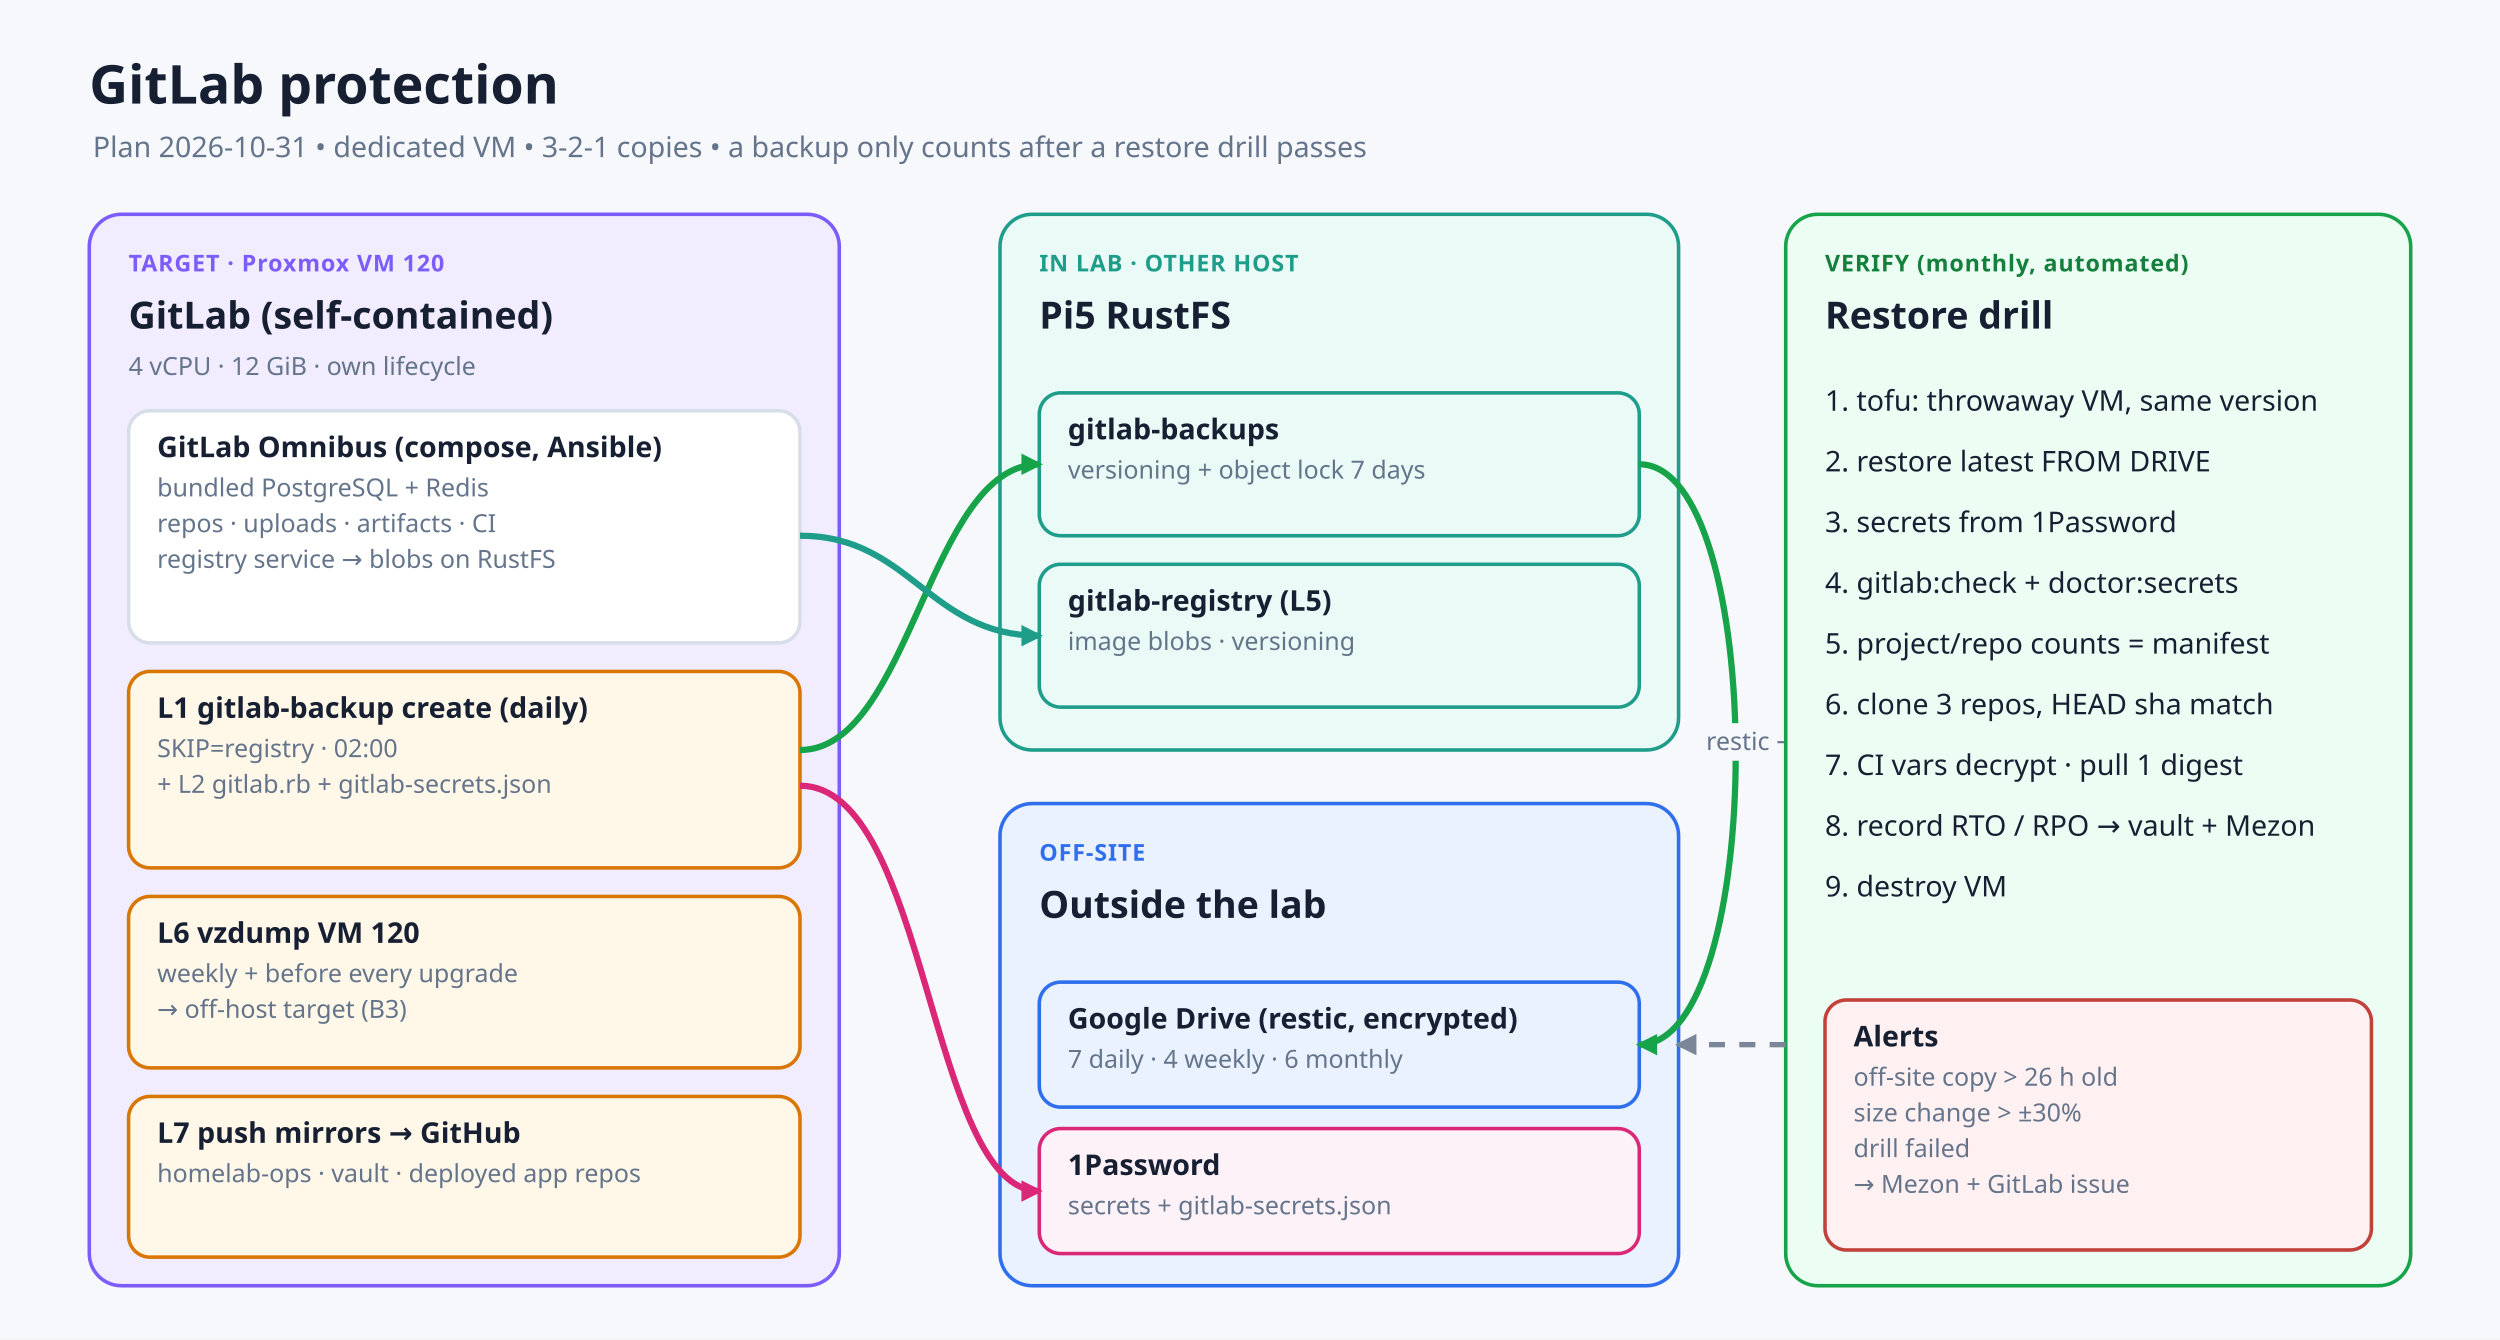
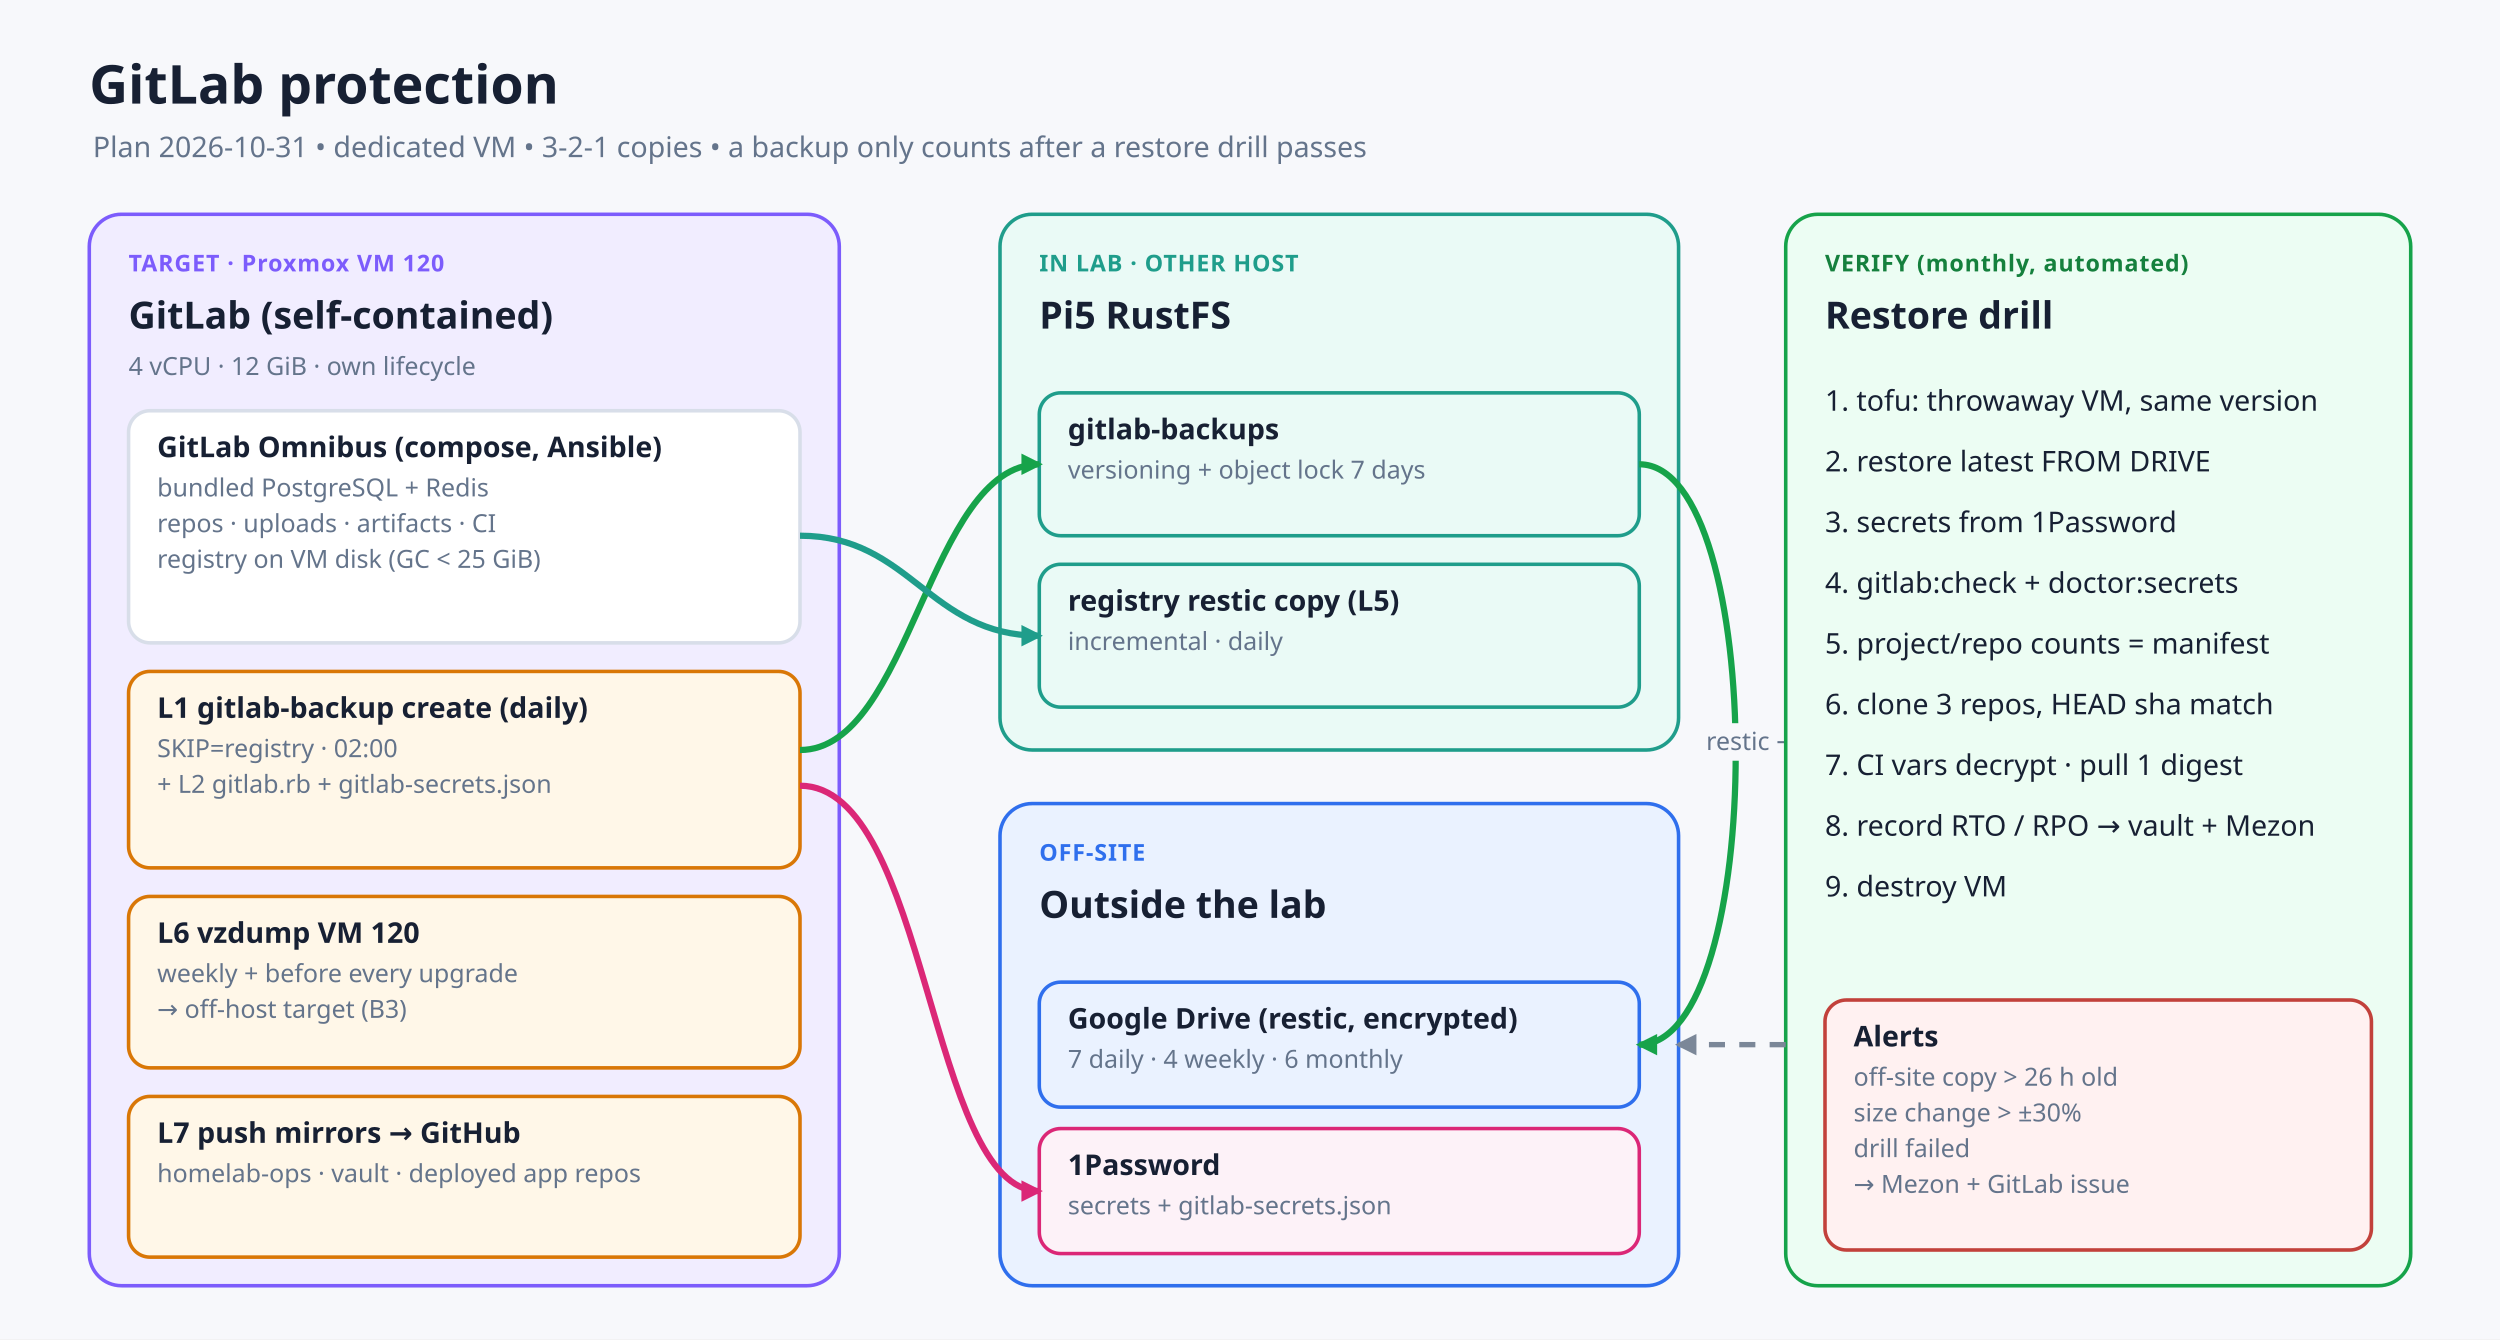
<svg xmlns="http://www.w3.org/2000/svg" width="1400" height="750" viewBox="0 0 1400 750" role="img" aria-labelledby="title desc">
  <defs>
    <marker id="a-blue" markerWidth="12" markerHeight="12" refX="10" refY="6" orient="auto" markerUnits="userSpaceOnUse">
      <path d="M0,0 L12,6 L0,12 Z" fill="#2f6fed" />
    </marker>
    <marker id="a-green" markerWidth="12" markerHeight="12" refX="10" refY="6" orient="auto" markerUnits="userSpaceOnUse">
      <path d="M0,0 L12,6 L0,12 Z" fill="#1f9d8b" />
    </marker>
    <marker id="a-ok" markerWidth="12" markerHeight="12" refX="10" refY="6" orient="auto" markerUnits="userSpaceOnUse">
      <path d="M0,0 L12,6 L0,12 Z" fill="#16a34a" />
    </marker>
    <marker id="a-red" markerWidth="12" markerHeight="12" refX="10" refY="6" orient="auto" markerUnits="userSpaceOnUse">
      <path d="M0,0 L12,6 L0,12 Z" fill="#c2413b" />
    </marker>
    <marker id="a-purple" markerWidth="12" markerHeight="12" refX="10" refY="6" orient="auto" markerUnits="userSpaceOnUse">
      <path d="M0,0 L12,6 L0,12 Z" fill="#7c5cfc" />
    </marker>
    <marker id="a-pink" markerWidth="12" markerHeight="12" refX="10" refY="6" orient="auto" markerUnits="userSpaceOnUse">
      <path d="M0,0 L12,6 L0,12 Z" fill="#db2777" />
    </marker>
    <marker id="a-muted" markerWidth="12" markerHeight="12" refX="10" refY="6" orient="auto" markerUnits="userSpaceOnUse">
      <path d="M0,0 L12,6 L0,12 Z" fill="#7b8798" />
    </marker>
    <style>
.bg{fill:#f7f8fb}.ink{fill:#172033}.muted{fill:#64748b}.white{fill:#fff}
.small{font:14px sans-serif}.tiny{font:12.5px sans-serif}.body{font:16px sans-serif}.bold{font:700 16px sans-serif}
.head{font:700 21px sans-serif}.title{font:700 30px sans-serif}.pill{font:700 13px sans-serif;letter-spacing:.5px}
.card{stroke-width:2}.edge{fill:#eaf2ff;stroke:#2f6fed}.data{fill:#eafaf6;stroke:#1f9d8b}
.compute{fill:#f1edff;stroke:#7c5cfc}.host{fill:#fff;stroke:#b8c2d1}.note{fill:#fff7e8;stroke:#d97706}
.retired{fill:#fff1f1;stroke:#c2413b}.ops{fill:#ecfdf3;stroke:#16a34a}.ctrl{fill:#fdf2f8;stroke:#db2777}
.flow{fill:none;stroke:#2f6fed;stroke-width:3.5;marker-end:url(#a-blue)}
.dflow{fill:none;stroke:#1f9d8b;stroke-width:3.5;marker-end:url(#a-green)}
.gflow{fill:none;stroke:#16a34a;stroke-width:3.5;marker-end:url(#a-ok)}
.rflow{fill:none;stroke:#c2413b;stroke-width:3;stroke-dasharray:8 7;marker-end:url(#a-red)}
.pflow{fill:none;stroke:#7c5cfc;stroke-width:3.5;marker-end:url(#a-purple)}
.kflow{fill:none;stroke:#db2777;stroke-width:3.5;marker-end:url(#a-pink)}
.dashed{fill:none;stroke:#7b8798;stroke-width:3;stroke-dasharray:9 8;marker-end:url(#a-muted)}
</style>
  </defs>
  <rect class="bg" width="1400" height="750" />
  <text class="title ink" x="50" y="58">GitLab protection</text>
  <text class="body muted" x="52" y="88">Plan 2026-10-31 • dedicated VM • 3-2-1 copies • a backup only counts after a restore drill passes</text>
  <rect class="compute card" x="50" y="120" width="420" height="600" rx="18" />
  <text class="pill" x="72" y="152" fill="#7c5cfc">TARGET · Proxmox VM 120</text>
  <text class="head ink" x="72" y="184">GitLab (self-contained)</text>
  <text class="small muted" x="72" y="210">4 vCPU · 12 GiB · own lifecycle</text>
  <rect class="white card" stroke="#d8dee9" x="72" y="230" width="376" height="130" rx="12" />
  <text class="bold ink" x="88" y="256">GitLab Omnibus (compose, Ansible)</text>
  <text class="small muted" x="88" y="278">bundled PostgreSQL + Redis</text>
  <text class="small muted" x="88" y="298">repos · uploads · artifacts · CI</text>
-   <text class="small muted" x="88" y="318">registry service → blobs on RustFS</text>
+   <text class="small muted" x="88" y="318">registry on VM disk (GC &lt; 25 GiB)</text>
  <rect class="note card" x="72" y="376" width="376" height="110" rx="12" />
  <text class="bold ink" x="88" y="402">L1 gitlab-backup create (daily)</text>
  <text class="small muted" x="88" y="424">SKIP=registry · 02:00</text>
  <text class="small muted" x="88" y="444">+ L2 gitlab.rb + gitlab-secrets.json</text>
  <rect class="note card" x="72" y="502" width="376" height="96" rx="12" />
  <text class="bold ink" x="88" y="528">L6 vzdump VM 120</text>
  <text class="small muted" x="88" y="550">weekly + before every upgrade</text>
  <text class="small muted" x="88" y="570">→ off-host target (B3)</text>
  <rect class="note card" x="72" y="614" width="376" height="90" rx="12" />
  <text class="bold ink" x="88" y="640">L7 push mirrors → GitHub</text>
  <text class="small muted" x="88" y="662">homelab-ops · vault · deployed app repos</text>
  <rect class="data card" x="560" y="120" width="380" height="300" rx="18" />
  <text class="pill" x="582" y="152" fill="#1f9d8b">IN LAB · OTHER HOST</text>
  <text class="head ink" x="582" y="184">Pi5 RustFS</text>
  <rect class="data card" x="582" y="220" width="336" height="80" rx="12" />
  <text class="bold ink" x="598" y="246">gitlab-backups</text>
  <text class="small muted" x="598" y="268">versioning + object lock 7 days</text>
  <rect class="data card" x="582" y="316" width="336" height="80" rx="12" />
-   <text class="bold ink" x="598" y="342">gitlab-registry (L5)</text>
-   <text class="small muted" x="598" y="364">image blobs · versioning</text>
+   <text class="bold ink" x="598" y="342">registry restic copy (L5)</text>
+   <text class="small muted" x="598" y="364">incremental · daily</text>
  <rect class="edge card" x="560" y="450" width="380" height="270" rx="18" />
  <text class="pill" x="582" y="482" fill="#2f6fed">OFF-SITE</text>
  <text class="head ink" x="582" y="514">Outside the lab</text>
  <rect class="edge card" x="582" y="550" width="336" height="70" rx="12" />
  <text class="bold ink" x="598" y="576">Google Drive (restic, encrypted)</text>
  <text class="small muted" x="598" y="598">7 daily · 4 weekly · 6 monthly</text>
  <rect class="ctrl card" x="582" y="632" width="336" height="70" rx="12" />
  <text class="bold ink" x="598" y="658">1Password</text>
  <text class="small muted" x="598" y="680">secrets + gitlab-secrets.json</text>
  <path class="gflow" d="M448 420 C510 420 520 260 582 260" />
  <path class="dflow" d="M448 300 C510 300 520 356 582 356" />
  <path class="gflow" d="M918 260 C990 260 990 585 918 585" />
  <rect fill="#f7f8fb" x="941.2" y="405" width="117.6" height="21" rx="6" />
  <text class="small muted" x="1000" y="420" text-anchor="middle">restic → Drive</text>
  <path class="kflow" d="M448 440 C520 440 520 667 582 667" />
  <rect class="ops card" x="1000" y="120" width="350" height="600" rx="18" />
  <text class="pill" x="1022" y="152" fill="#15803d">VERIFY (monthly, automated)</text>
  <text class="head ink" x="1022" y="184">Restore drill</text>
  <text class="body ink" x="1022" y="230">1. tofu: throwaway VM, same version</text>
  <text class="body ink" x="1022" y="264">2. restore latest FROM DRIVE</text>
  <text class="body ink" x="1022" y="298">3. secrets from 1Password</text>
  <text class="body ink" x="1022" y="332">4. gitlab:check + doctor:secrets</text>
  <text class="body ink" x="1022" y="366">5. project/repo counts = manifest</text>
  <text class="body ink" x="1022" y="400">6. clone 3 repos, HEAD sha match</text>
  <text class="body ink" x="1022" y="434">7. CI vars decrypt · pull 1 digest</text>
  <text class="body ink" x="1022" y="468">8. record RTO / RPO → vault + Mezon</text>
  <text class="body ink" x="1022" y="502">9. destroy VM</text>
  <rect class="retired card" x="1022" y="560" width="306" height="140" rx="12" />
  <text class="bold ink" x="1038" y="586">Alerts</text>
  <text class="small muted" x="1038" y="608">off-site copy &gt; 26 h old</text>
  <text class="small muted" x="1038" y="628">size change &gt; ±30%</text>
  <text class="small muted" x="1038" y="648">drill failed</text>
  <text class="small muted" x="1038" y="668">→ Mezon + GitLab issue</text>
  <path class="dashed" d="M1000 585 H940" />
</svg>
